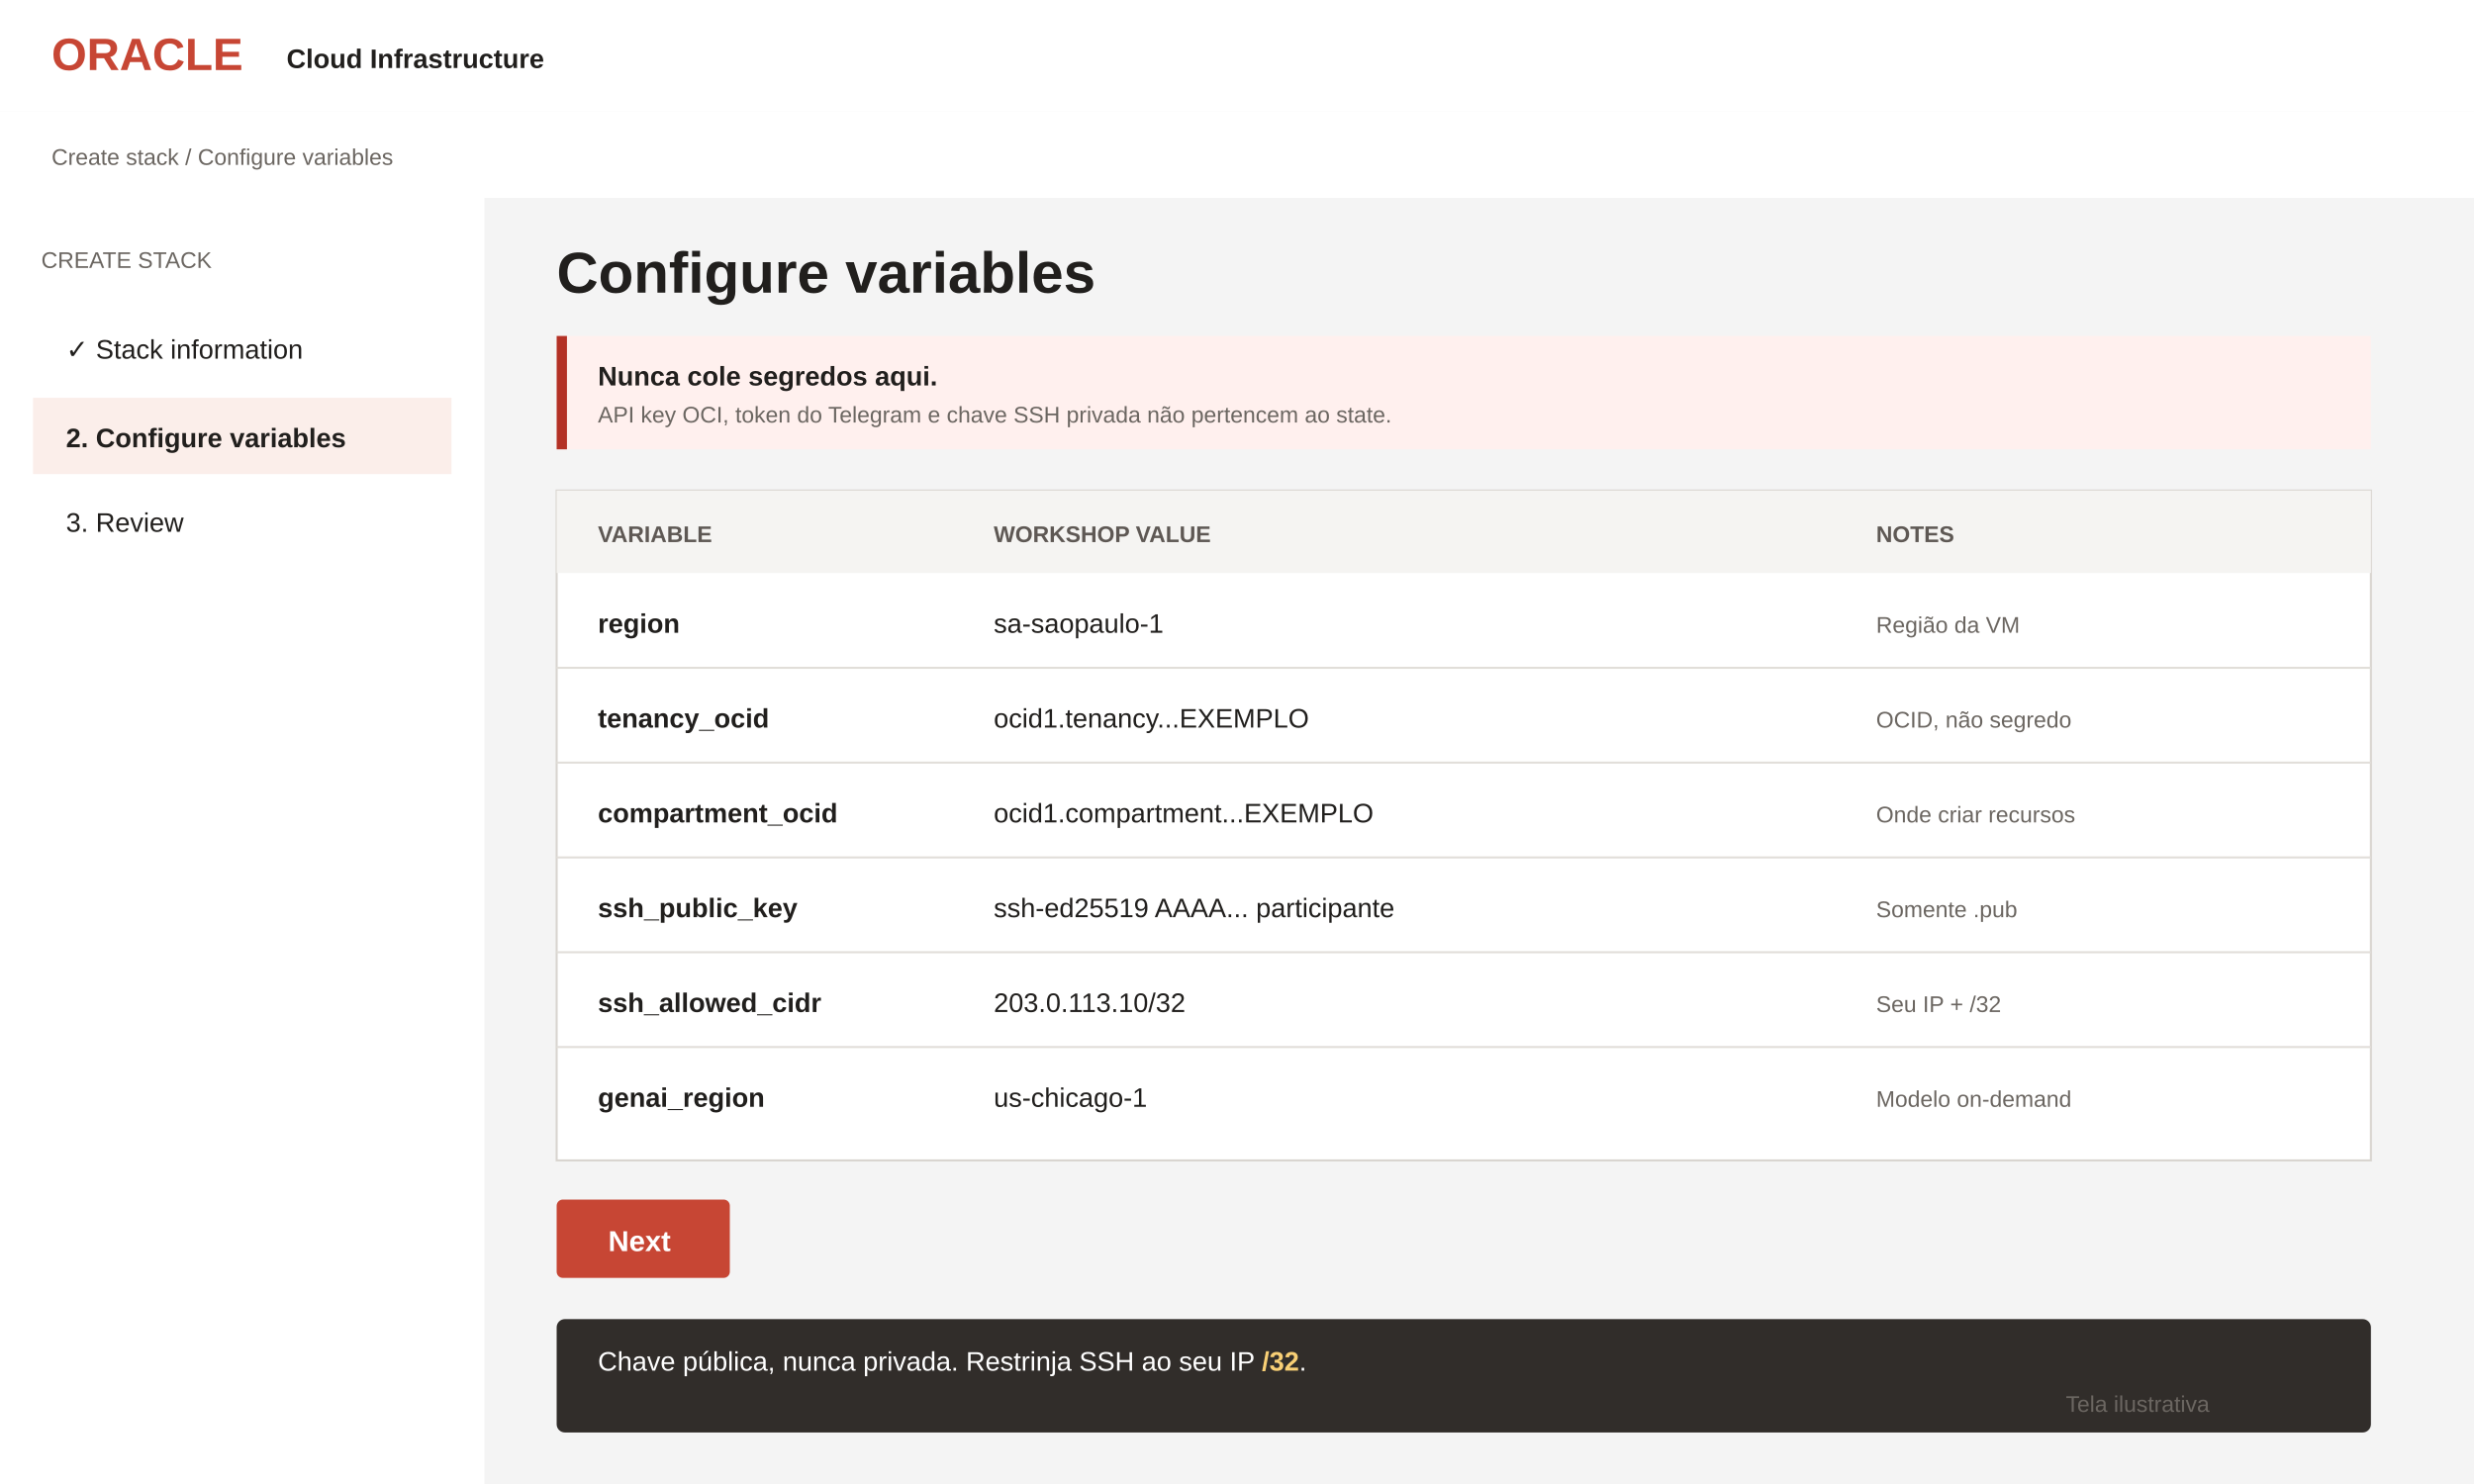
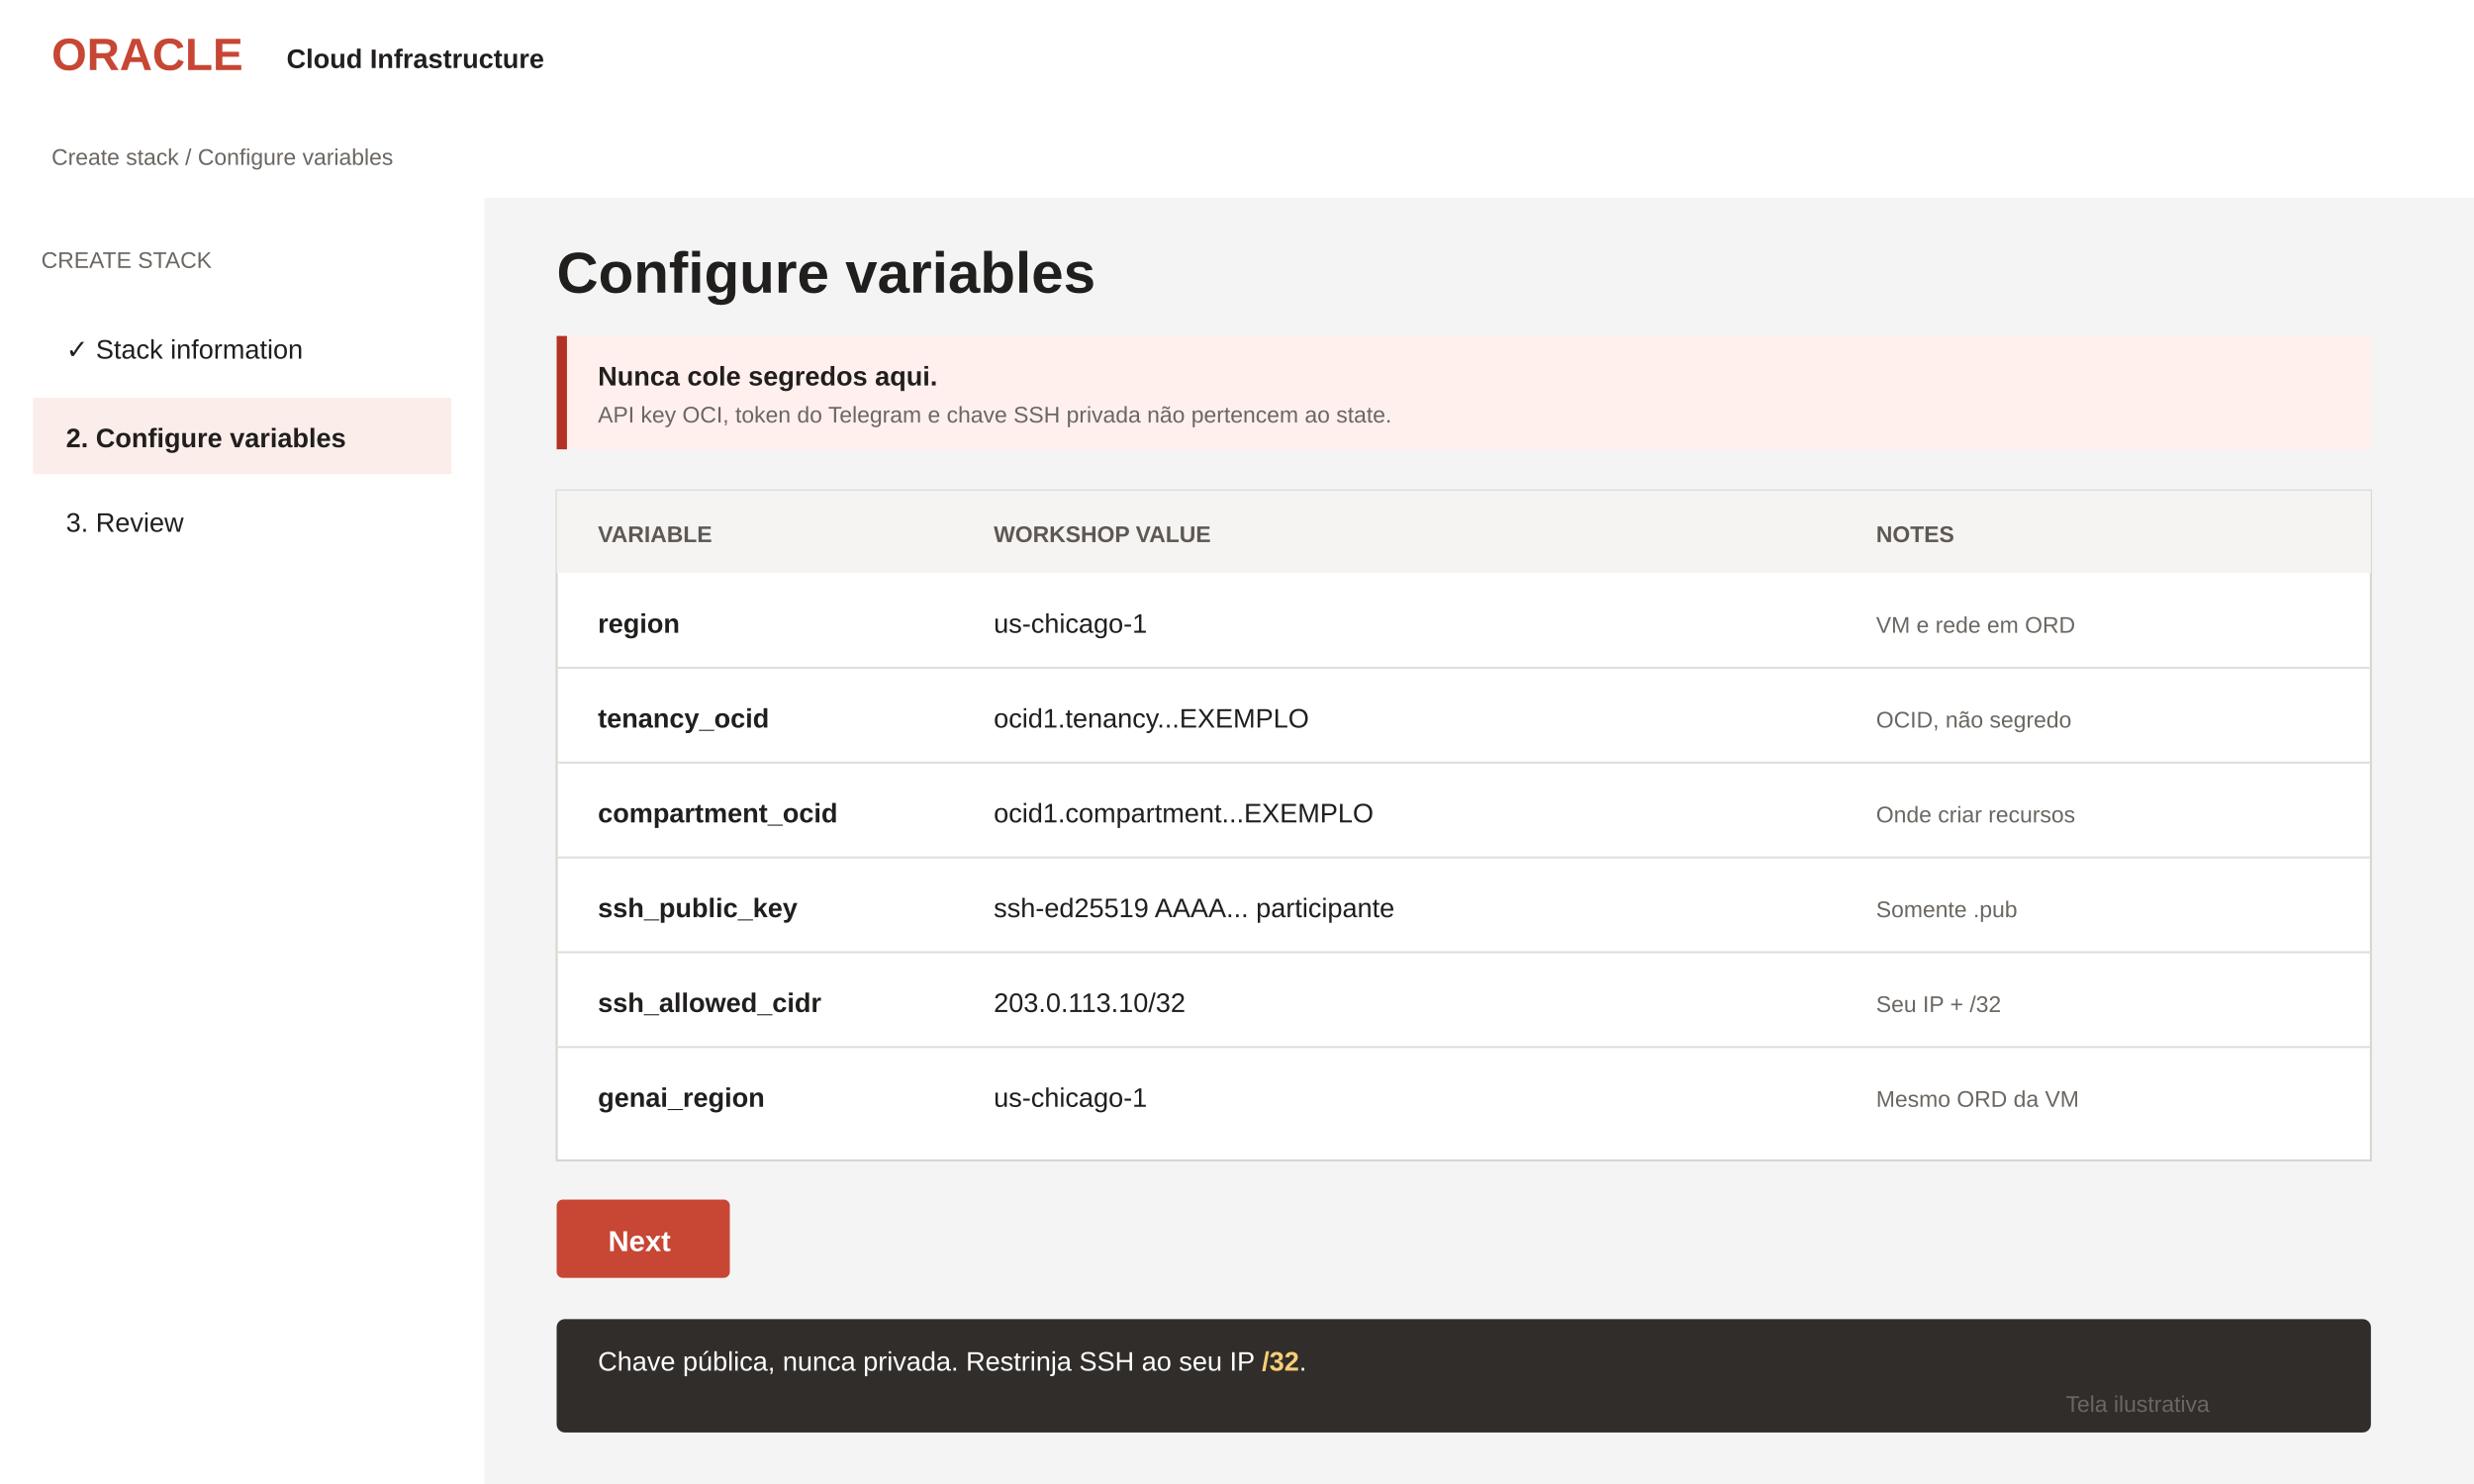
<svg xmlns="http://www.w3.org/2000/svg" width="1200" height="720" viewBox="0 0 1200 720" role="img" aria-labelledby="title desc">
  <defs>
    <style>.t{font:13px Arial;fill:#211f1d}.s{font:11px Arial;fill:#6b6661}.h{font:bold 28px Arial;fill:#211f1d}.th{font:bold 11px Arial;fill:#5e5854}.bold{font-weight:bold}.call{font:13px Arial;fill:#fff}</style>
  </defs>
  <rect width="1200" height="720" fill="#f4f4f4" />
  <rect width="1200" height="54" fill="#fff" />
  <text x="25" y="34" font-family="Arial" font-size="22" font-weight="bold" fill="#c74634">ORACLE</text>
  <text x="139" y="33" class="t bold">Cloud Infrastructure</text>
  <rect y="54" width="1200" height="42" fill="#fff" />
  <text x="25" y="80" class="s">Create stack / Configure variables</text>
  <rect x="0" y="96" width="235" height="624" fill="#fff" />
  <text x="20" y="130" class="s">CREATE STACK</text>
  <text x="32" y="174" class="t">✓ Stack information</text>
  <rect x="16" y="193" width="203" height="37" fill="#fbeeea" />
  <text x="32" y="217" class="t bold">2. Configure variables</text>
  <text x="32" y="258" class="t">3. Review</text>
  <text x="270" y="142" class="h">Configure variables</text>
  <rect x="270" y="163" width="880" height="55" fill="#fff0ee" />
  <rect x="270" y="163" width="5" height="55" fill="#b33125" />
  <text x="290" y="187" class="t bold">Nunca cole segredos aqui.</text>
  <text x="290" y="205" class="s">API key OCI, token do Telegram e chave SSH privada não pertencem ao state.</text>
  <rect x="270" y="238" width="880" height="325" fill="#fff" stroke="#d8d4cf" />
  <rect x="270" y="238" width="880" height="40" fill="#f5f4f2" />
  <text x="290" y="263" class="th">VARIABLE</text>
  <text x="482" y="263" class="th">WORKSHOP VALUE</text>
  <text x="910" y="263" class="th">NOTES</text>
  <g stroke="#e1ded9">
    <line x1="270" y1="324" x2="1150" y2="324" />
    <line x1="270" y1="370" x2="1150" y2="370" />
    <line x1="270" y1="416" x2="1150" y2="416" />
    <line x1="270" y1="462" x2="1150" y2="462" />
    <line x1="270" y1="508" x2="1150" y2="508" />
  </g>
  <text x="290" y="307" class="t bold">region</text>
-   <text x="482" y="307" class="t">sa-saopaulo-1</text>
-   <text x="910" y="307" class="s">Região da VM</text>
+   <text x="482" y="307" class="t">us-chicago-1</text>
+   <text x="910" y="307" class="s">VM e rede em ORD</text>
  <text x="290" y="353" class="t bold">tenancy_ocid</text>
  <text x="482" y="353" class="t">ocid1.tenancy...EXEMPLO</text>
  <text x="910" y="353" class="s">OCID, não segredo</text>
  <text x="290" y="399" class="t bold">compartment_ocid</text>
  <text x="482" y="399" class="t">ocid1.compartment...EXEMPLO</text>
  <text x="910" y="399" class="s">Onde criar recursos</text>
  <text x="290" y="445" class="t bold">ssh_public_key</text>
  <text x="482" y="445" class="t">ssh-ed25519 AAAA... participante</text>
  <text x="910" y="445" class="s">Somente .pub</text>
  <text x="290" y="491" class="t bold">ssh_allowed_cidr</text>
  <text x="482" y="491" class="t">203.0.113.10/32</text>
  <text x="910" y="491" class="s">Seu IP + /32</text>
  <text x="290" y="537" class="t bold">genai_region</text>
  <text x="482" y="537" class="t">us-chicago-1</text>
-   <text x="910" y="537" class="s">Modelo on-demand</text>
+   <text x="910" y="537" class="s">Mesmo ORD da VM</text>
  <rect x="270" y="582" width="84" height="38" rx="3" fill="#c74634" />
  <text x="295" y="607" font-family="Arial" font-size="14" font-weight="bold" fill="#fff">Next</text>
  <rect x="270" y="640" width="880" height="55" rx="4" fill="#312d2a" />
  <text x="290" y="665" class="call">Chave pública, nunca privada. Restrinja SSH ao seu IP <tspan font-weight="bold" fill="#f8cf75">/32</tspan>.</text>
  <text x="1002" y="685" class="s">Tela ilustrativa</text>
</svg>
